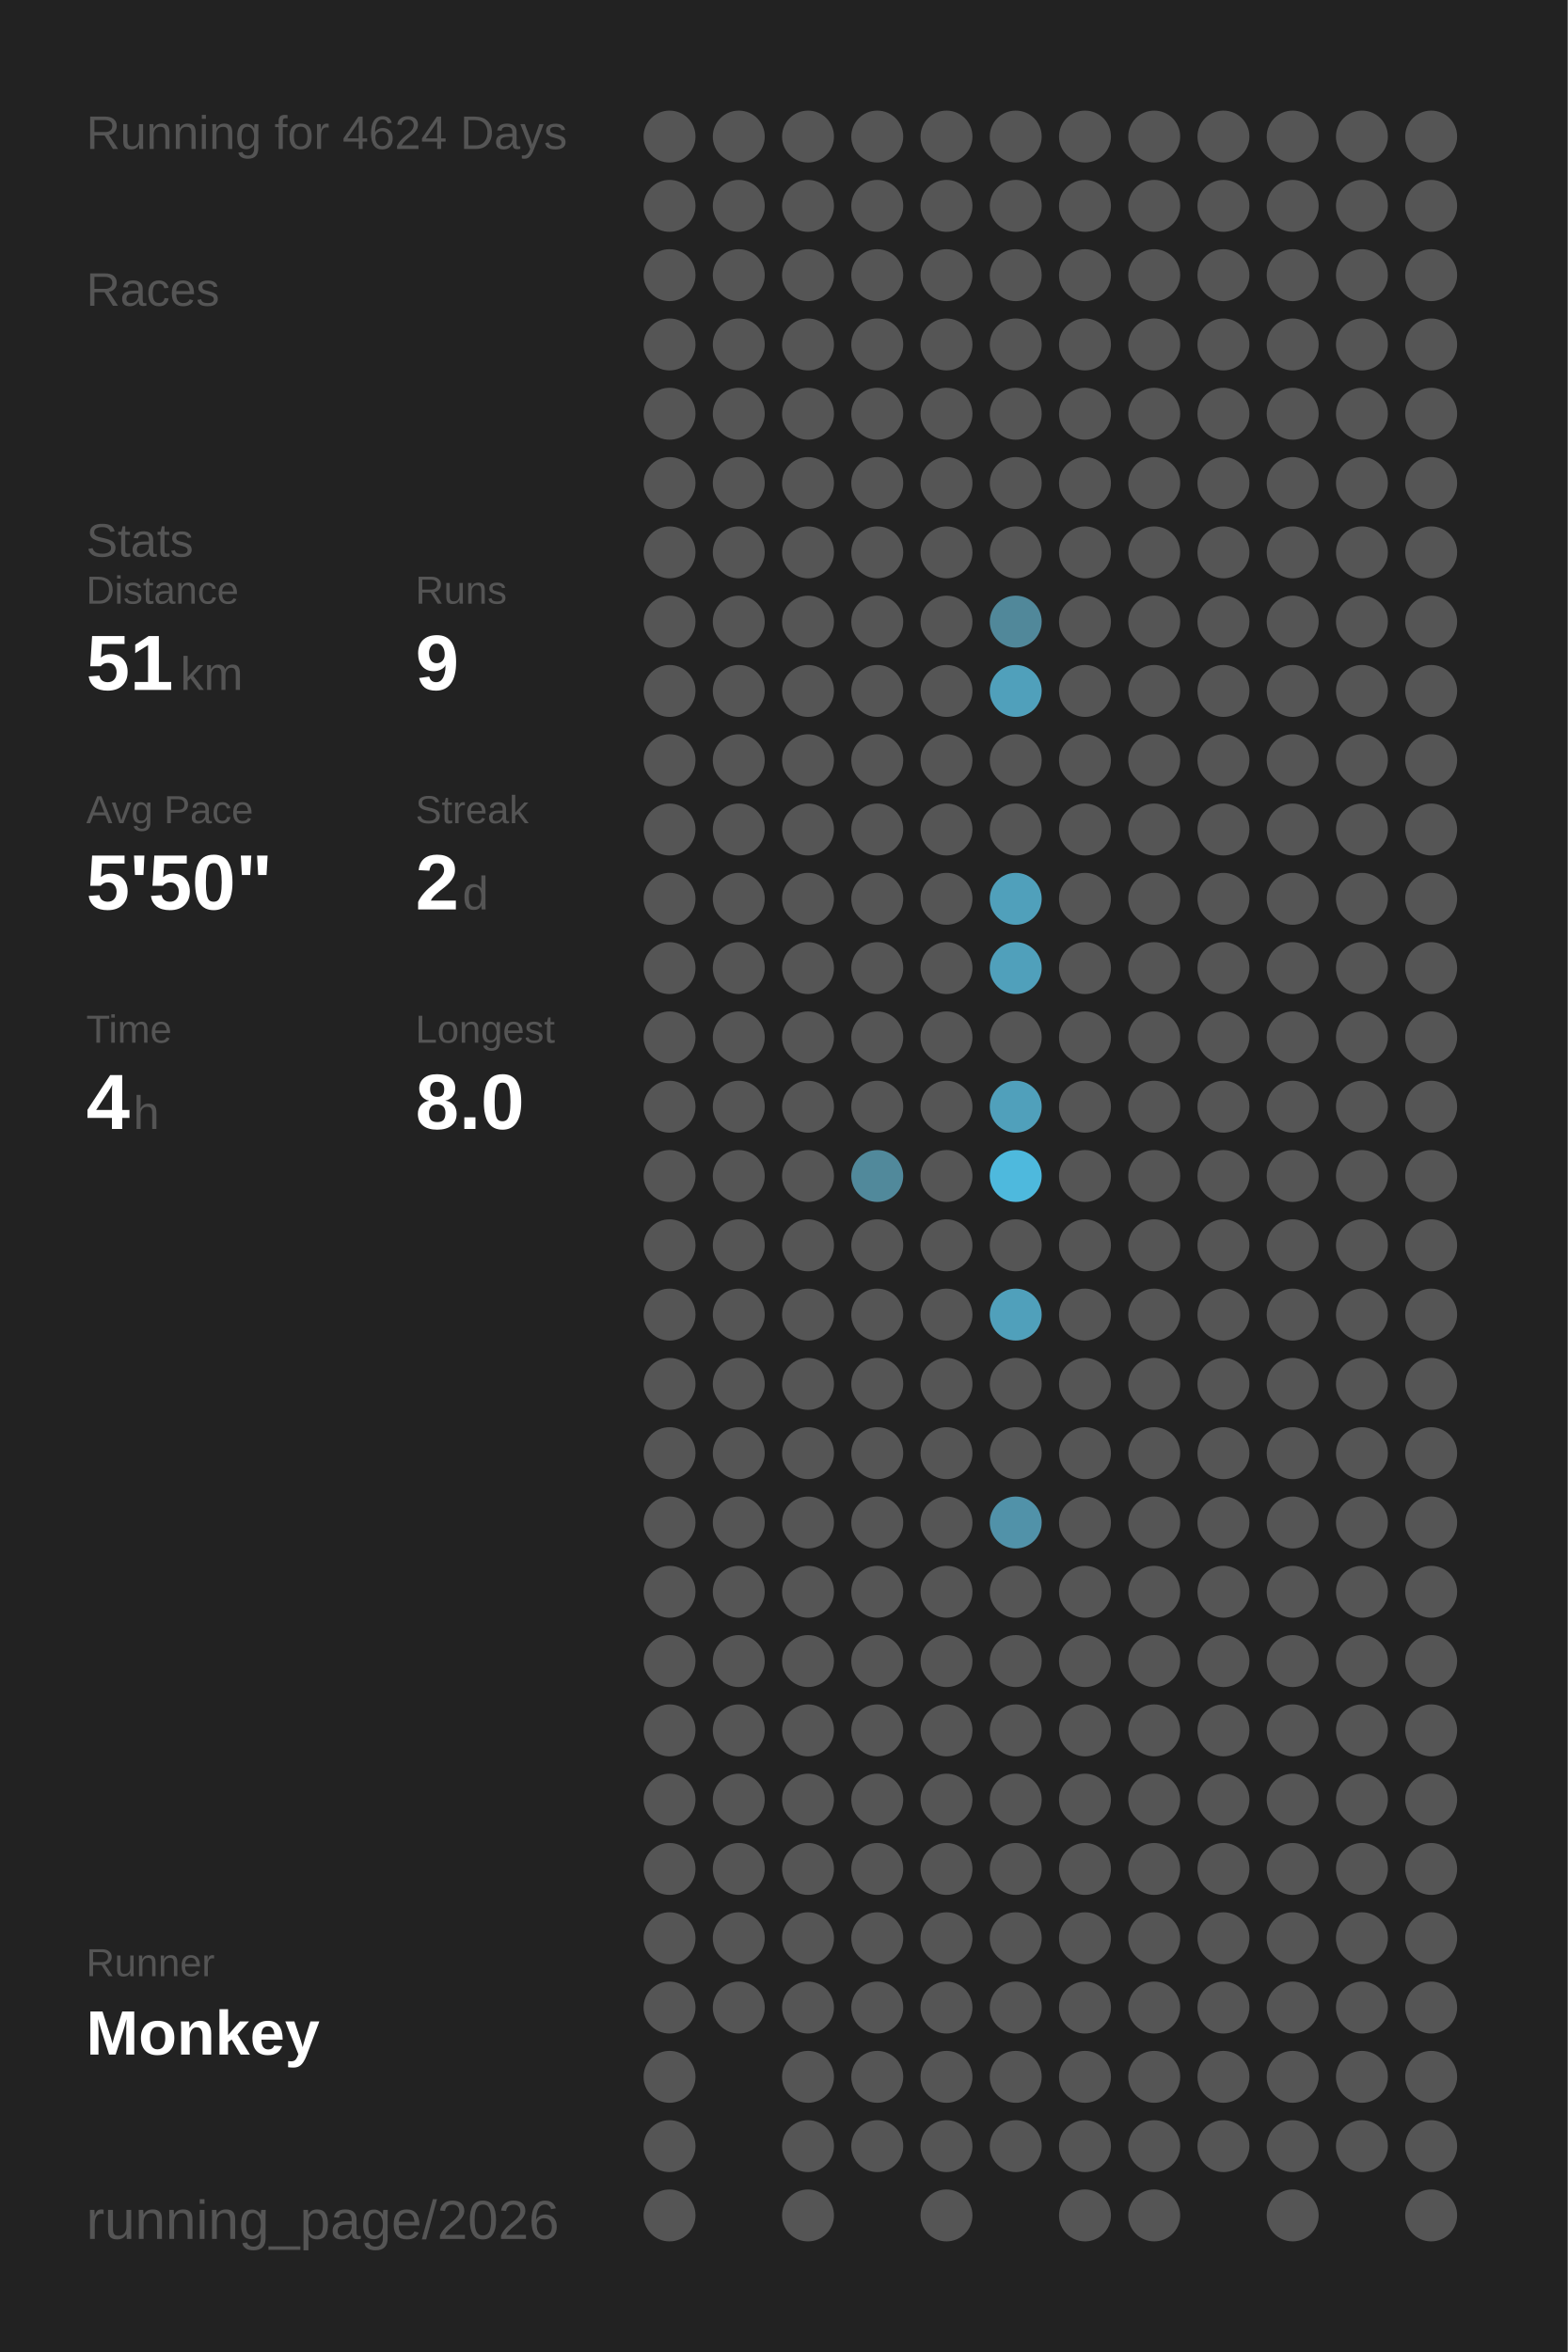
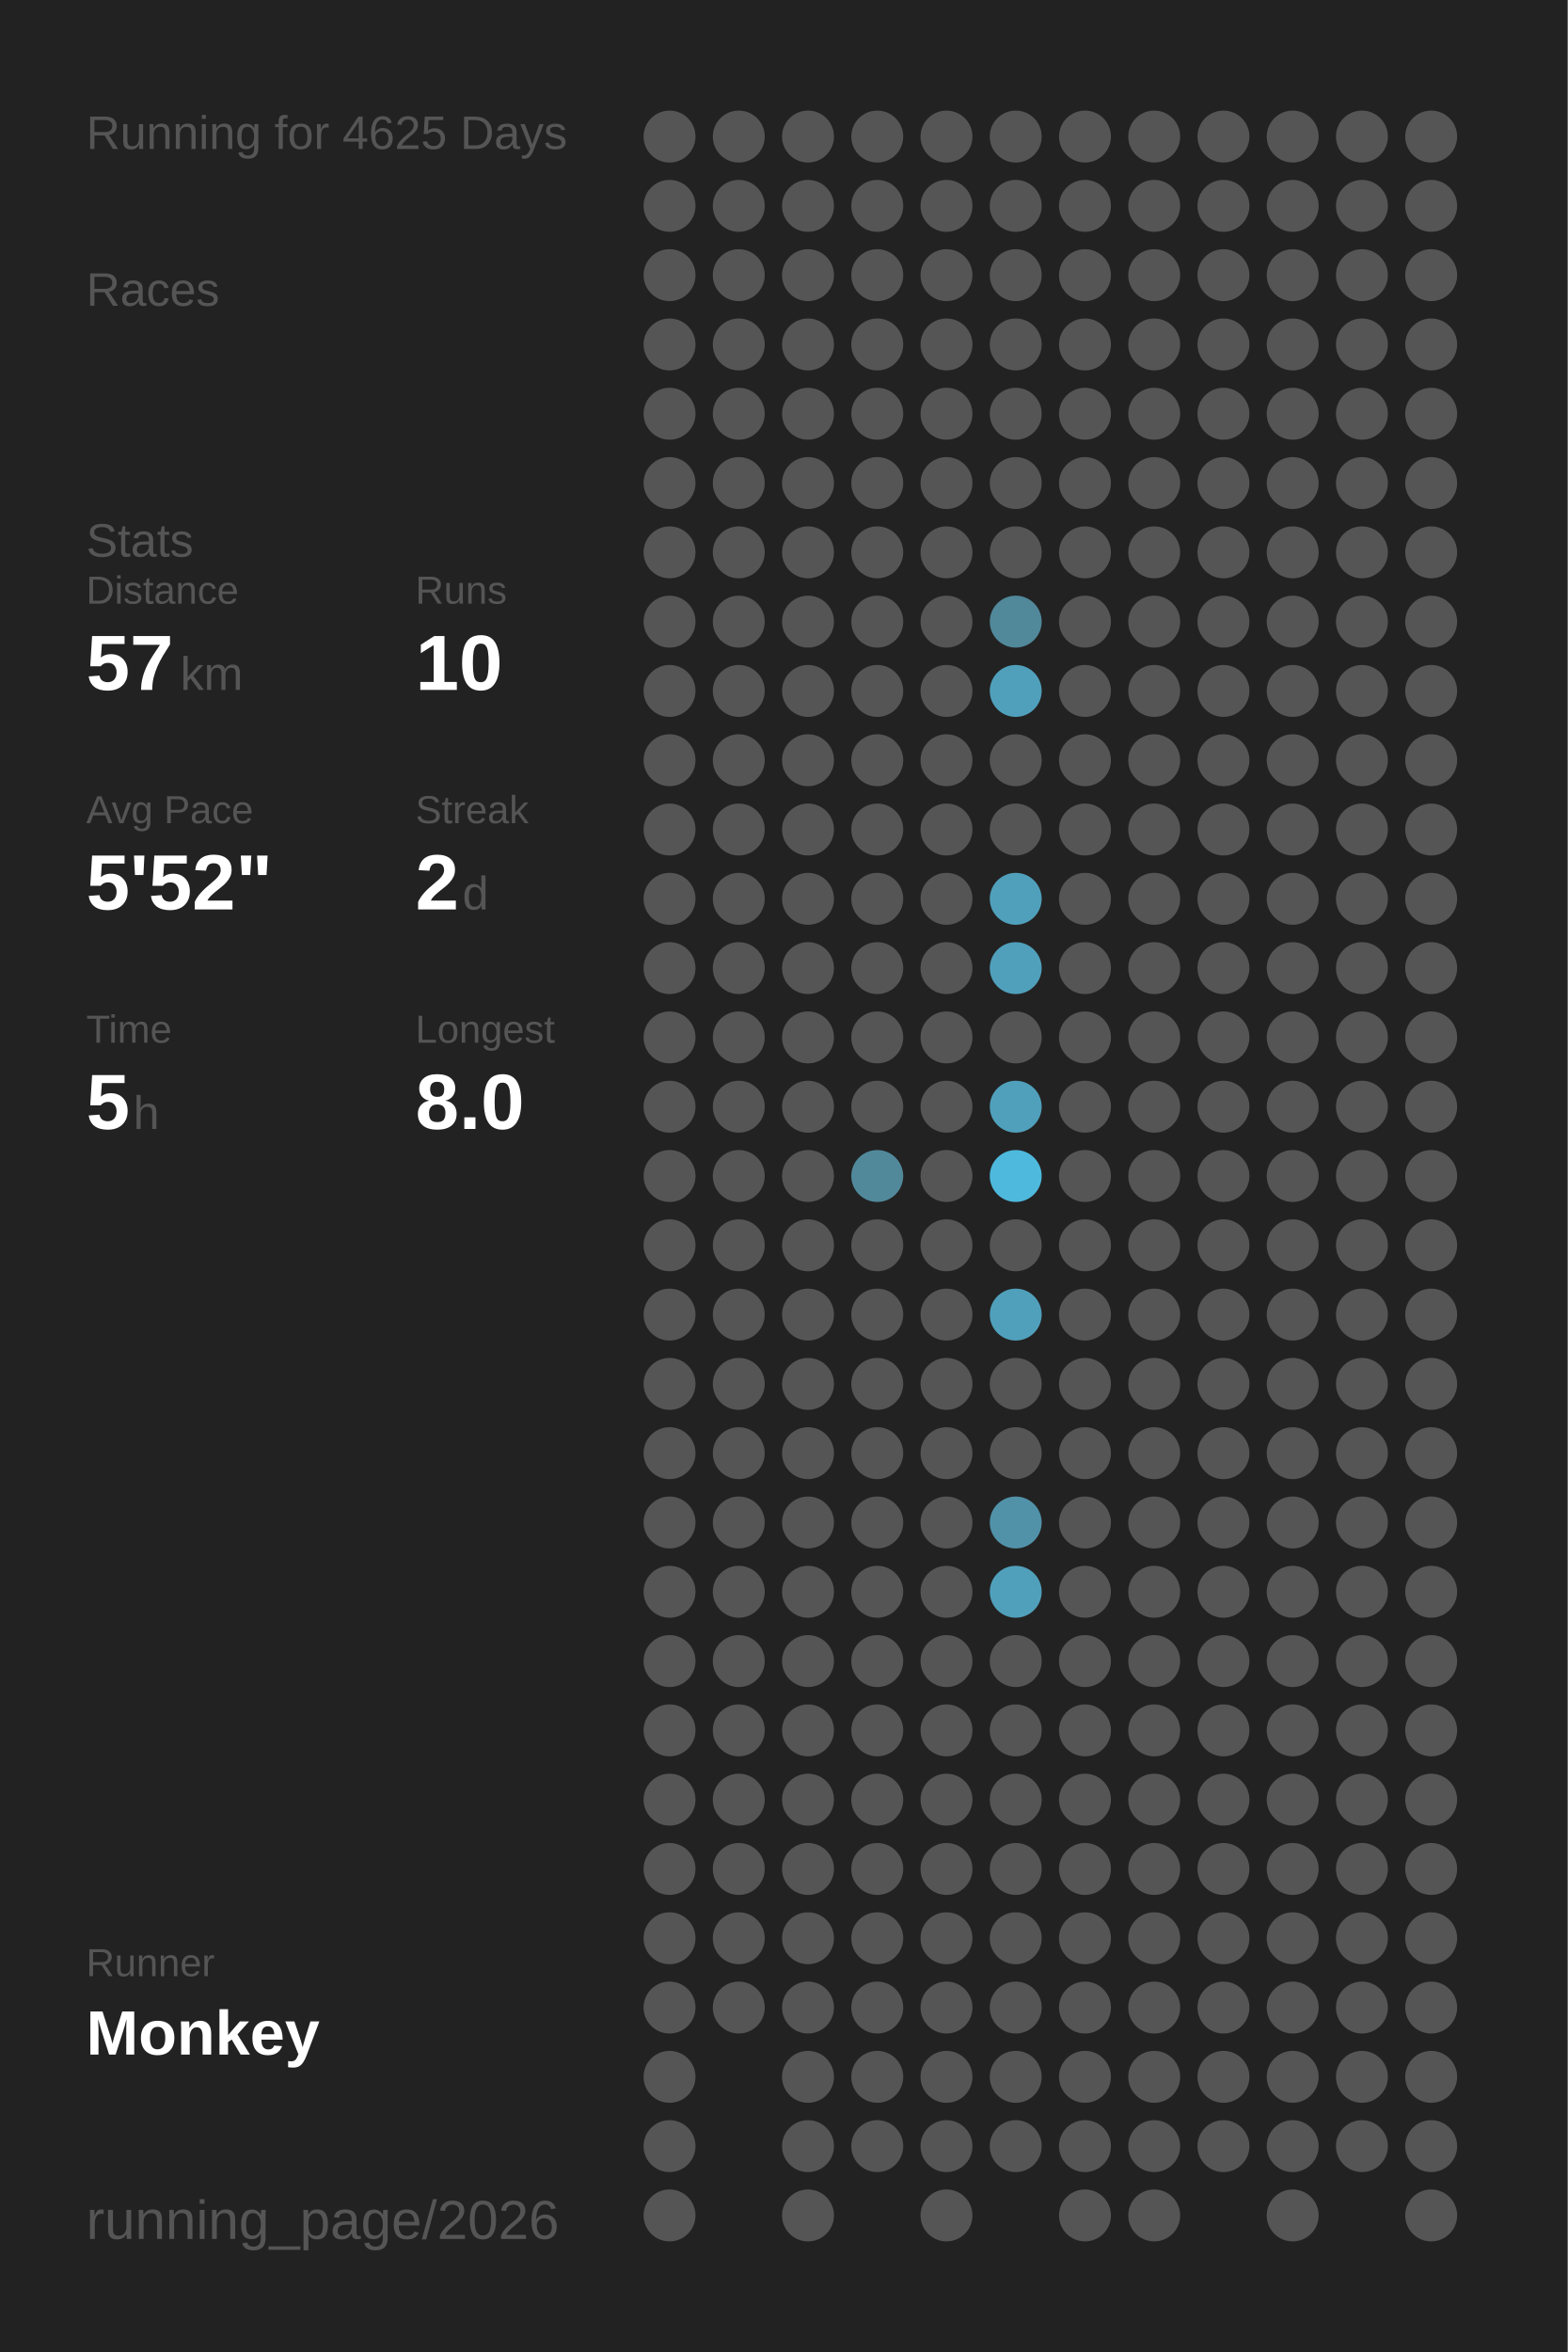
<svg xmlns="http://www.w3.org/2000/svg" baseProfile="full" height="300mm" version="1.1" viewBox="0,0,200,300" width="200mm">
  <defs />
  <rect fill="#222222" height="300" width="200" x="0" y="0" />
-   <text fill="#555555" style="font-size:6px; font-family:Arial;" x="11" y="19">Running for 4624 Days</text>
+   <text fill="#555555" style="font-size:6px; font-family:Arial;" x="11" y="19">Running for 4625 Days</text>
  <text fill="#555555" style="font-size:6px; font-family:Arial;" x="11" y="39">Races</text>
  <text fill="#555555" style="font-size:6px; font-family:Arial;" x="11" y="71">Stats</text>
  <text fill="#555555" style="font-size:5px; font-family:Arial;" x="11" y="77">Distance</text>
-   <text fill="#FFFFFF" style="font-size:10px; font-family:Arial; font-weight:bold;" x="11" y="88">51</text>
+   <text fill="#FFFFFF" style="font-size:10px; font-family:Arial; font-weight:bold;" x="11" y="88">57</text>
  <text fill="#555555" style="font-size:6px; font-family:Arial;" x="23" y="88">km</text>
  <text fill="#555555" style="font-size:5px; font-family:Arial;" x="53" y="77">Runs</text>
-   <text fill="#FFFFFF" style="font-size:10px; font-family:Arial; font-weight:bold;" x="53" y="88">9</text>
+   <text fill="#FFFFFF" style="font-size:10px; font-family:Arial; font-weight:bold;" x="53" y="88">10</text>
  <text fill="#555555" style="font-size:5px; font-family:Arial;" x="11" y="105">Avg Pace</text>
-   <text fill="#FFFFFF" style="font-size:10px; font-family:Arial; font-weight:bold;" x="11" y="116">5'50"</text>
+   <text fill="#FFFFFF" style="font-size:10px; font-family:Arial; font-weight:bold;" x="11" y="116">5'52"</text>
  <text fill="#555555" style="font-size:5px; font-family:Arial;" x="53" y="105">Streak</text>
  <text fill="#FFFFFF" style="font-size:10px; font-family:Arial; font-weight:bold;" x="53" y="116">2</text>
  <text fill="#555555" style="font-size:6px; font-family:Arial;" x="59" y="116">d</text>
  <text fill="#555555" style="font-size:5px; font-family:Arial;" x="11" y="133">Time</text>
-   <text fill="#FFFFFF" style="font-size:10px; font-family:Arial; font-weight:bold;" x="11" y="144">4</text>
+   <text fill="#FFFFFF" style="font-size:10px; font-family:Arial; font-weight:bold;" x="11" y="144">5</text>
  <text fill="#555555" style="font-size:6px; font-family:Arial;" x="17" y="144">h</text>
  <text fill="#555555" style="font-size:5px; font-family:Arial;" x="53" y="133">Longest</text>
  <text fill="#FFFFFF" style="font-size:10px; font-family:Arial; font-weight:bold;" x="53" y="144">8.0</text>
  <text fill="#555555" style="font-size:5px; font-family:Arial;" x="11" y="252.065">Runner</text>
  <text fill="#FFFFFF" style="font-size:8px; font-family:Arial; font-weight:bold;" x="11" y="262.065">Monkey</text>
  <text fill="#555555" style="font-size:7px; font-family:Arial;" x="11" y="285.581">running_page/2026</text>
  <circle cx="85.417" cy="17.419" fill="#555555" r="3.312" />
  <circle cx="85.417" cy="26.258" fill="#555555" r="3.312" />
  <circle cx="85.417" cy="35.097" fill="#555555" r="3.312" />
  <circle cx="85.417" cy="43.935" fill="#555555" r="3.312" />
  <circle cx="85.417" cy="52.774" fill="#555555" r="3.312" />
  <circle cx="85.417" cy="61.613" fill="#555555" r="3.312" />
  <circle cx="85.417" cy="70.452" fill="#555555" r="3.312" />
  <circle cx="85.417" cy="79.29" fill="#555555" r="3.312" />
  <circle cx="85.417" cy="88.129" fill="#555555" r="3.312" />
  <circle cx="85.417" cy="96.968" fill="#555555" r="3.312" />
  <circle cx="85.417" cy="105.806" fill="#555555" r="3.312" />
  <circle cx="85.417" cy="114.645" fill="#555555" r="3.312" />
  <circle cx="85.417" cy="123.484" fill="#555555" r="3.312" />
  <circle cx="85.417" cy="132.323" fill="#555555" r="3.312" />
  <circle cx="85.417" cy="141.161" fill="#555555" r="3.312" />
  <circle cx="85.417" cy="150" fill="#555555" r="3.312" />
  <circle cx="85.417" cy="158.839" fill="#555555" r="3.312" />
  <circle cx="85.417" cy="167.677" fill="#555555" r="3.312" />
  <circle cx="85.417" cy="176.516" fill="#555555" r="3.312" />
  <circle cx="85.417" cy="185.355" fill="#555555" r="3.312" />
  <circle cx="85.417" cy="194.194" fill="#555555" r="3.312" />
  <circle cx="85.417" cy="203.032" fill="#555555" r="3.312" />
  <circle cx="85.417" cy="211.871" fill="#555555" r="3.312" />
  <circle cx="85.417" cy="220.71" fill="#555555" r="3.312" />
  <circle cx="85.417" cy="229.548" fill="#555555" r="3.312" />
  <circle cx="85.417" cy="238.387" fill="#555555" r="3.312" />
  <circle cx="85.417" cy="247.226" fill="#555555" r="3.312" />
  <circle cx="85.417" cy="256.065" fill="#555555" r="3.312" />
  <circle cx="85.417" cy="264.903" fill="#555555" r="3.312" />
  <circle cx="85.417" cy="273.742" fill="#555555" r="3.312" />
  <circle cx="85.417" cy="282.581" fill="#555555" r="3.312" />
  <circle cx="94.25" cy="17.419" fill="#555555" r="3.312" />
  <circle cx="94.25" cy="26.258" fill="#555555" r="3.312" />
  <circle cx="94.25" cy="35.097" fill="#555555" r="3.312" />
  <circle cx="94.25" cy="43.935" fill="#555555" r="3.312" />
  <circle cx="94.25" cy="52.774" fill="#555555" r="3.312" />
  <circle cx="94.25" cy="61.613" fill="#555555" r="3.312" />
  <circle cx="94.25" cy="70.452" fill="#555555" r="3.312" />
  <circle cx="94.25" cy="79.29" fill="#555555" r="3.312" />
  <circle cx="94.25" cy="88.129" fill="#555555" r="3.312" />
  <circle cx="94.25" cy="96.968" fill="#555555" r="3.312" />
  <circle cx="94.25" cy="105.806" fill="#555555" r="3.312" />
  <circle cx="94.25" cy="114.645" fill="#555555" r="3.312" />
  <circle cx="94.25" cy="123.484" fill="#555555" r="3.312" />
  <circle cx="94.25" cy="132.323" fill="#555555" r="3.312" />
  <circle cx="94.25" cy="141.161" fill="#555555" r="3.312" />
  <circle cx="94.25" cy="150" fill="#555555" r="3.312" />
  <circle cx="94.25" cy="158.839" fill="#555555" r="3.312" />
  <circle cx="94.25" cy="167.677" fill="#555555" r="3.312" />
  <circle cx="94.25" cy="176.516" fill="#555555" r="3.312" />
  <circle cx="94.25" cy="185.355" fill="#555555" r="3.312" />
  <circle cx="94.25" cy="194.194" fill="#555555" r="3.312" />
  <circle cx="94.25" cy="203.032" fill="#555555" r="3.312" />
  <circle cx="94.25" cy="211.871" fill="#555555" r="3.312" />
  <circle cx="94.25" cy="220.71" fill="#555555" r="3.312" />
  <circle cx="94.25" cy="229.548" fill="#555555" r="3.312" />
  <circle cx="94.25" cy="238.387" fill="#555555" r="3.312" />
  <circle cx="94.25" cy="247.226" fill="#555555" r="3.312" />
  <circle cx="94.25" cy="256.065" fill="#555555" r="3.312" />
  <circle cx="103.083" cy="17.419" fill="#555555" r="3.312" />
  <circle cx="103.083" cy="26.258" fill="#555555" r="3.312" />
  <circle cx="103.083" cy="35.097" fill="#555555" r="3.312" />
  <circle cx="103.083" cy="43.935" fill="#555555" r="3.312" />
  <circle cx="103.083" cy="52.774" fill="#555555" r="3.312" />
  <circle cx="103.083" cy="61.613" fill="#555555" r="3.312" />
  <circle cx="103.083" cy="70.452" fill="#555555" r="3.312" />
  <circle cx="103.083" cy="79.29" fill="#555555" r="3.312" />
  <circle cx="103.083" cy="88.129" fill="#555555" r="3.312" />
  <circle cx="103.083" cy="96.968" fill="#555555" r="3.312" />
  <circle cx="103.083" cy="105.806" fill="#555555" r="3.312" />
  <circle cx="103.083" cy="114.645" fill="#555555" r="3.312" />
  <circle cx="103.083" cy="123.484" fill="#555555" r="3.312" />
  <circle cx="103.083" cy="132.323" fill="#555555" r="3.312" />
  <circle cx="103.083" cy="141.161" fill="#555555" r="3.312" />
  <circle cx="103.083" cy="150" fill="#555555" r="3.312" />
  <circle cx="103.083" cy="158.839" fill="#555555" r="3.312" />
  <circle cx="103.083" cy="167.677" fill="#555555" r="3.312" />
  <circle cx="103.083" cy="176.516" fill="#555555" r="3.312" />
  <circle cx="103.083" cy="185.355" fill="#555555" r="3.312" />
  <circle cx="103.083" cy="194.194" fill="#555555" r="3.312" />
  <circle cx="103.083" cy="203.032" fill="#555555" r="3.312" />
  <circle cx="103.083" cy="211.871" fill="#555555" r="3.312" />
  <circle cx="103.083" cy="220.71" fill="#555555" r="3.312" />
  <circle cx="103.083" cy="229.548" fill="#555555" r="3.312" />
  <circle cx="103.083" cy="238.387" fill="#555555" r="3.312" />
  <circle cx="103.083" cy="247.226" fill="#555555" r="3.312" />
  <circle cx="103.083" cy="256.065" fill="#555555" r="3.312" />
  <circle cx="103.083" cy="264.903" fill="#555555" r="3.312" />
  <circle cx="103.083" cy="273.742" fill="#555555" r="3.312" />
  <circle cx="103.083" cy="282.581" fill="#555555" r="3.312" />
  <circle cx="111.917" cy="17.419" fill="#555555" r="3.312" />
  <circle cx="111.917" cy="26.258" fill="#555555" r="3.312" />
  <circle cx="111.917" cy="35.097" fill="#555555" r="3.312" />
  <circle cx="111.917" cy="43.935" fill="#555555" r="3.312" />
  <circle cx="111.917" cy="52.774" fill="#555555" r="3.312" />
  <circle cx="111.917" cy="61.613" fill="#555555" r="3.312" />
  <circle cx="111.917" cy="70.452" fill="#555555" r="3.312" />
  <circle cx="111.917" cy="79.29" fill="#555555" r="3.312" />
  <circle cx="111.917" cy="88.129" fill="#555555" r="3.312" />
  <circle cx="111.917" cy="96.968" fill="#555555" r="3.312" />
  <circle cx="111.917" cy="105.806" fill="#555555" r="3.312" />
  <circle cx="111.917" cy="114.645" fill="#555555" r="3.312" />
  <circle cx="111.917" cy="123.484" fill="#555555" r="3.312" />
  <circle cx="111.917" cy="132.323" fill="#555555" r="3.312" />
  <circle cx="111.917" cy="141.161" fill="#555555" r="3.312" />
  <circle cx="111.917" cy="150" fill="#51899b" r="3.312" />
  <circle cx="111.917" cy="158.839" fill="#555555" r="3.312" />
  <circle cx="111.917" cy="167.677" fill="#555555" r="3.312" />
  <circle cx="111.917" cy="176.516" fill="#555555" r="3.312" />
  <circle cx="111.917" cy="185.355" fill="#555555" r="3.312" />
  <circle cx="111.917" cy="194.194" fill="#555555" r="3.312" />
  <circle cx="111.917" cy="203.032" fill="#555555" r="3.312" />
  <circle cx="111.917" cy="211.871" fill="#555555" r="3.312" />
  <circle cx="111.917" cy="220.71" fill="#555555" r="3.312" />
  <circle cx="111.917" cy="229.548" fill="#555555" r="3.312" />
  <circle cx="111.917" cy="238.387" fill="#555555" r="3.312" />
  <circle cx="111.917" cy="247.226" fill="#555555" r="3.312" />
  <circle cx="111.917" cy="256.065" fill="#555555" r="3.312" />
  <circle cx="111.917" cy="264.903" fill="#555555" r="3.312" />
  <circle cx="111.917" cy="273.742" fill="#555555" r="3.312" />
  <circle cx="120.75" cy="17.419" fill="#555555" r="3.312" />
  <circle cx="120.75" cy="26.258" fill="#555555" r="3.312" />
  <circle cx="120.75" cy="35.097" fill="#555555" r="3.312" />
  <circle cx="120.75" cy="43.935" fill="#555555" r="3.312" />
  <circle cx="120.75" cy="52.774" fill="#555555" r="3.312" />
  <circle cx="120.75" cy="61.613" fill="#555555" r="3.312" />
  <circle cx="120.75" cy="70.452" fill="#555555" r="3.312" />
  <circle cx="120.75" cy="79.29" fill="#555555" r="3.312" />
  <circle cx="120.75" cy="88.129" fill="#555555" r="3.312" />
  <circle cx="120.75" cy="96.968" fill="#555555" r="3.312" />
  <circle cx="120.75" cy="105.806" fill="#555555" r="3.312" />
  <circle cx="120.75" cy="114.645" fill="#555555" r="3.312" />
  <circle cx="120.75" cy="123.484" fill="#555555" r="3.312" />
  <circle cx="120.75" cy="132.323" fill="#555555" r="3.312" />
  <circle cx="120.75" cy="141.161" fill="#555555" r="3.312" />
  <circle cx="120.75" cy="150" fill="#555555" r="3.312" />
  <circle cx="120.75" cy="158.839" fill="#555555" r="3.312" />
  <circle cx="120.75" cy="167.677" fill="#555555" r="3.312" />
  <circle cx="120.75" cy="176.516" fill="#555555" r="3.312" />
  <circle cx="120.75" cy="185.355" fill="#555555" r="3.312" />
  <circle cx="120.75" cy="194.194" fill="#555555" r="3.312" />
  <circle cx="120.75" cy="203.032" fill="#555555" r="3.312" />
  <circle cx="120.75" cy="211.871" fill="#555555" r="3.312" />
  <circle cx="120.75" cy="220.71" fill="#555555" r="3.312" />
  <circle cx="120.75" cy="229.548" fill="#555555" r="3.312" />
  <circle cx="120.75" cy="238.387" fill="#555555" r="3.312" />
  <circle cx="120.75" cy="247.226" fill="#555555" r="3.312" />
  <circle cx="120.75" cy="256.065" fill="#555555" r="3.312" />
  <circle cx="120.75" cy="264.903" fill="#555555" r="3.312" />
  <circle cx="120.75" cy="273.742" fill="#555555" r="3.312" />
  <circle cx="120.75" cy="282.581" fill="#555555" r="3.312" />
  <circle cx="129.583" cy="17.419" fill="#555555" r="3.312" />
  <circle cx="129.583" cy="26.258" fill="#555555" r="3.312" />
  <circle cx="129.583" cy="35.097" fill="#555555" r="3.312" />
  <circle cx="129.583" cy="43.935" fill="#555555" r="3.312" />
  <circle cx="129.583" cy="52.774" fill="#555555" r="3.312" />
  <circle cx="129.583" cy="61.613" fill="#555555" r="3.312" />
  <circle cx="129.583" cy="70.452" fill="#555555" r="3.312" />
  <circle cx="129.583" cy="79.29" fill="#51889a" r="3.312" />
  <circle cx="129.583" cy="88.129" fill="#50a0bb" r="3.312" />
  <circle cx="129.583" cy="96.968" fill="#555555" r="3.312" />
  <circle cx="129.583" cy="105.806" fill="#555555" r="3.312" />
  <circle cx="129.583" cy="114.645" fill="#50a0bb" r="3.312" />
  <circle cx="129.583" cy="123.484" fill="#50a0bb" r="3.312" />
  <circle cx="129.583" cy="132.323" fill="#555555" r="3.312" />
  <circle cx="129.583" cy="141.161" fill="#50a0bb" r="3.312" />
  <circle cx="129.583" cy="150" fill="#4eb9dd" r="3.312" />
  <circle cx="129.583" cy="158.839" fill="#555555" r="3.312" />
  <circle cx="129.583" cy="167.677" fill="#50a0bb" r="3.312" />
  <circle cx="129.583" cy="176.516" fill="#555555" r="3.312" />
  <circle cx="129.583" cy="185.355" fill="#555555" r="3.312" />
  <circle cx="129.583" cy="194.194" fill="#5192a9" r="3.312" />
-   <circle cx="129.583" cy="203.032" fill="#555555" r="3.312" />
+   <circle cx="129.583" cy="203.032" fill="#50a0bb" r="3.312" />
  <circle cx="129.583" cy="211.871" fill="#555555" r="3.312" />
  <circle cx="129.583" cy="220.71" fill="#555555" r="3.312" />
  <circle cx="129.583" cy="229.548" fill="#555555" r="3.312" />
  <circle cx="129.583" cy="238.387" fill="#555555" r="3.312" />
  <circle cx="129.583" cy="247.226" fill="#555555" r="3.312" />
  <circle cx="129.583" cy="256.065" fill="#555555" r="3.312" />
  <circle cx="129.583" cy="264.903" fill="#555555" r="3.312" />
  <circle cx="129.583" cy="273.742" fill="#555555" r="3.312" />
  <circle cx="138.417" cy="17.419" fill="#555555" r="3.312" />
  <circle cx="138.417" cy="26.258" fill="#555555" r="3.312" />
  <circle cx="138.417" cy="35.097" fill="#555555" r="3.312" />
  <circle cx="138.417" cy="43.935" fill="#555555" r="3.312" />
  <circle cx="138.417" cy="52.774" fill="#555555" r="3.312" />
  <circle cx="138.417" cy="61.613" fill="#555555" r="3.312" />
  <circle cx="138.417" cy="70.452" fill="#555555" r="3.312" />
  <circle cx="138.417" cy="79.29" fill="#555555" r="3.312" />
  <circle cx="138.417" cy="88.129" fill="#555555" r="3.312" />
  <circle cx="138.417" cy="96.968" fill="#555555" r="3.312" />
  <circle cx="138.417" cy="105.806" fill="#555555" r="3.312" />
  <circle cx="138.417" cy="114.645" fill="#555555" r="3.312" />
  <circle cx="138.417" cy="123.484" fill="#555555" r="3.312" />
  <circle cx="138.417" cy="132.323" fill="#555555" r="3.312" />
  <circle cx="138.417" cy="141.161" fill="#555555" r="3.312" />
  <circle cx="138.417" cy="150" fill="#555555" r="3.312" />
  <circle cx="138.417" cy="158.839" fill="#555555" r="3.312" />
  <circle cx="138.417" cy="167.677" fill="#555555" r="3.312" />
  <circle cx="138.417" cy="176.516" fill="#555555" r="3.312" />
  <circle cx="138.417" cy="185.355" fill="#555555" r="3.312" />
  <circle cx="138.417" cy="194.194" fill="#555555" r="3.312" />
  <circle cx="138.417" cy="203.032" fill="#555555" r="3.312" />
  <circle cx="138.417" cy="211.871" fill="#555555" r="3.312" />
  <circle cx="138.417" cy="220.71" fill="#555555" r="3.312" />
  <circle cx="138.417" cy="229.548" fill="#555555" r="3.312" />
  <circle cx="138.417" cy="238.387" fill="#555555" r="3.312" />
  <circle cx="138.417" cy="247.226" fill="#555555" r="3.312" />
  <circle cx="138.417" cy="256.065" fill="#555555" r="3.312" />
  <circle cx="138.417" cy="264.903" fill="#555555" r="3.312" />
  <circle cx="138.417" cy="273.742" fill="#555555" r="3.312" />
  <circle cx="138.417" cy="282.581" fill="#555555" r="3.312" />
  <circle cx="147.25" cy="17.419" fill="#555555" r="3.312" />
  <circle cx="147.25" cy="26.258" fill="#555555" r="3.312" />
  <circle cx="147.25" cy="35.097" fill="#555555" r="3.312" />
  <circle cx="147.25" cy="43.935" fill="#555555" r="3.312" />
  <circle cx="147.25" cy="52.774" fill="#555555" r="3.312" />
  <circle cx="147.25" cy="61.613" fill="#555555" r="3.312" />
  <circle cx="147.25" cy="70.452" fill="#555555" r="3.312" />
  <circle cx="147.25" cy="79.29" fill="#555555" r="3.312" />
  <circle cx="147.25" cy="88.129" fill="#555555" r="3.312" />
  <circle cx="147.25" cy="96.968" fill="#555555" r="3.312" />
  <circle cx="147.25" cy="105.806" fill="#555555" r="3.312" />
  <circle cx="147.25" cy="114.645" fill="#555555" r="3.312" />
  <circle cx="147.25" cy="123.484" fill="#555555" r="3.312" />
  <circle cx="147.25" cy="132.323" fill="#555555" r="3.312" />
  <circle cx="147.25" cy="141.161" fill="#555555" r="3.312" />
  <circle cx="147.25" cy="150" fill="#555555" r="3.312" />
  <circle cx="147.25" cy="158.839" fill="#555555" r="3.312" />
  <circle cx="147.25" cy="167.677" fill="#555555" r="3.312" />
  <circle cx="147.25" cy="176.516" fill="#555555" r="3.312" />
  <circle cx="147.25" cy="185.355" fill="#555555" r="3.312" />
  <circle cx="147.25" cy="194.194" fill="#555555" r="3.312" />
  <circle cx="147.25" cy="203.032" fill="#555555" r="3.312" />
  <circle cx="147.25" cy="211.871" fill="#555555" r="3.312" />
  <circle cx="147.25" cy="220.71" fill="#555555" r="3.312" />
  <circle cx="147.25" cy="229.548" fill="#555555" r="3.312" />
  <circle cx="147.25" cy="238.387" fill="#555555" r="3.312" />
  <circle cx="147.25" cy="247.226" fill="#555555" r="3.312" />
  <circle cx="147.25" cy="256.065" fill="#555555" r="3.312" />
  <circle cx="147.25" cy="264.903" fill="#555555" r="3.312" />
  <circle cx="147.25" cy="273.742" fill="#555555" r="3.312" />
  <circle cx="147.25" cy="282.581" fill="#555555" r="3.312" />
  <circle cx="156.083" cy="17.419" fill="#555555" r="3.312" />
  <circle cx="156.083" cy="26.258" fill="#555555" r="3.312" />
  <circle cx="156.083" cy="35.097" fill="#555555" r="3.312" />
  <circle cx="156.083" cy="43.935" fill="#555555" r="3.312" />
  <circle cx="156.083" cy="52.774" fill="#555555" r="3.312" />
  <circle cx="156.083" cy="61.613" fill="#555555" r="3.312" />
  <circle cx="156.083" cy="70.452" fill="#555555" r="3.312" />
  <circle cx="156.083" cy="79.29" fill="#555555" r="3.312" />
  <circle cx="156.083" cy="88.129" fill="#555555" r="3.312" />
  <circle cx="156.083" cy="96.968" fill="#555555" r="3.312" />
  <circle cx="156.083" cy="105.806" fill="#555555" r="3.312" />
  <circle cx="156.083" cy="114.645" fill="#555555" r="3.312" />
  <circle cx="156.083" cy="123.484" fill="#555555" r="3.312" />
  <circle cx="156.083" cy="132.323" fill="#555555" r="3.312" />
  <circle cx="156.083" cy="141.161" fill="#555555" r="3.312" />
  <circle cx="156.083" cy="150" fill="#555555" r="3.312" />
  <circle cx="156.083" cy="158.839" fill="#555555" r="3.312" />
  <circle cx="156.083" cy="167.677" fill="#555555" r="3.312" />
  <circle cx="156.083" cy="176.516" fill="#555555" r="3.312" />
  <circle cx="156.083" cy="185.355" fill="#555555" r="3.312" />
  <circle cx="156.083" cy="194.194" fill="#555555" r="3.312" />
  <circle cx="156.083" cy="203.032" fill="#555555" r="3.312" />
  <circle cx="156.083" cy="211.871" fill="#555555" r="3.312" />
  <circle cx="156.083" cy="220.71" fill="#555555" r="3.312" />
  <circle cx="156.083" cy="229.548" fill="#555555" r="3.312" />
  <circle cx="156.083" cy="238.387" fill="#555555" r="3.312" />
  <circle cx="156.083" cy="247.226" fill="#555555" r="3.312" />
  <circle cx="156.083" cy="256.065" fill="#555555" r="3.312" />
  <circle cx="156.083" cy="264.903" fill="#555555" r="3.312" />
  <circle cx="156.083" cy="273.742" fill="#555555" r="3.312" />
  <circle cx="164.917" cy="17.419" fill="#555555" r="3.312" />
  <circle cx="164.917" cy="26.258" fill="#555555" r="3.312" />
  <circle cx="164.917" cy="35.097" fill="#555555" r="3.312" />
  <circle cx="164.917" cy="43.935" fill="#555555" r="3.312" />
  <circle cx="164.917" cy="52.774" fill="#555555" r="3.312" />
  <circle cx="164.917" cy="61.613" fill="#555555" r="3.312" />
  <circle cx="164.917" cy="70.452" fill="#555555" r="3.312" />
  <circle cx="164.917" cy="79.29" fill="#555555" r="3.312" />
  <circle cx="164.917" cy="88.129" fill="#555555" r="3.312" />
  <circle cx="164.917" cy="96.968" fill="#555555" r="3.312" />
  <circle cx="164.917" cy="105.806" fill="#555555" r="3.312" />
  <circle cx="164.917" cy="114.645" fill="#555555" r="3.312" />
  <circle cx="164.917" cy="123.484" fill="#555555" r="3.312" />
  <circle cx="164.917" cy="132.323" fill="#555555" r="3.312" />
  <circle cx="164.917" cy="141.161" fill="#555555" r="3.312" />
  <circle cx="164.917" cy="150" fill="#555555" r="3.312" />
  <circle cx="164.917" cy="158.839" fill="#555555" r="3.312" />
  <circle cx="164.917" cy="167.677" fill="#555555" r="3.312" />
  <circle cx="164.917" cy="176.516" fill="#555555" r="3.312" />
  <circle cx="164.917" cy="185.355" fill="#555555" r="3.312" />
  <circle cx="164.917" cy="194.194" fill="#555555" r="3.312" />
  <circle cx="164.917" cy="203.032" fill="#555555" r="3.312" />
  <circle cx="164.917" cy="211.871" fill="#555555" r="3.312" />
  <circle cx="164.917" cy="220.71" fill="#555555" r="3.312" />
  <circle cx="164.917" cy="229.548" fill="#555555" r="3.312" />
  <circle cx="164.917" cy="238.387" fill="#555555" r="3.312" />
  <circle cx="164.917" cy="247.226" fill="#555555" r="3.312" />
  <circle cx="164.917" cy="256.065" fill="#555555" r="3.312" />
  <circle cx="164.917" cy="264.903" fill="#555555" r="3.312" />
  <circle cx="164.917" cy="273.742" fill="#555555" r="3.312" />
  <circle cx="164.917" cy="282.581" fill="#555555" r="3.312" />
  <circle cx="173.75" cy="17.419" fill="#555555" r="3.312" />
  <circle cx="173.75" cy="26.258" fill="#555555" r="3.312" />
  <circle cx="173.75" cy="35.097" fill="#555555" r="3.312" />
  <circle cx="173.75" cy="43.935" fill="#555555" r="3.312" />
  <circle cx="173.75" cy="52.774" fill="#555555" r="3.312" />
  <circle cx="173.75" cy="61.613" fill="#555555" r="3.312" />
  <circle cx="173.75" cy="70.452" fill="#555555" r="3.312" />
  <circle cx="173.75" cy="79.29" fill="#555555" r="3.312" />
  <circle cx="173.75" cy="88.129" fill="#555555" r="3.312" />
  <circle cx="173.75" cy="96.968" fill="#555555" r="3.312" />
  <circle cx="173.75" cy="105.806" fill="#555555" r="3.312" />
  <circle cx="173.75" cy="114.645" fill="#555555" r="3.312" />
  <circle cx="173.75" cy="123.484" fill="#555555" r="3.312" />
  <circle cx="173.75" cy="132.323" fill="#555555" r="3.312" />
  <circle cx="173.75" cy="141.161" fill="#555555" r="3.312" />
  <circle cx="173.75" cy="150" fill="#555555" r="3.312" />
  <circle cx="173.75" cy="158.839" fill="#555555" r="3.312" />
  <circle cx="173.75" cy="167.677" fill="#555555" r="3.312" />
  <circle cx="173.75" cy="176.516" fill="#555555" r="3.312" />
  <circle cx="173.75" cy="185.355" fill="#555555" r="3.312" />
  <circle cx="173.75" cy="194.194" fill="#555555" r="3.312" />
  <circle cx="173.75" cy="203.032" fill="#555555" r="3.312" />
  <circle cx="173.75" cy="211.871" fill="#555555" r="3.312" />
  <circle cx="173.75" cy="220.71" fill="#555555" r="3.312" />
  <circle cx="173.75" cy="229.548" fill="#555555" r="3.312" />
  <circle cx="173.75" cy="238.387" fill="#555555" r="3.312" />
  <circle cx="173.75" cy="247.226" fill="#555555" r="3.312" />
  <circle cx="173.75" cy="256.065" fill="#555555" r="3.312" />
  <circle cx="173.75" cy="264.903" fill="#555555" r="3.312" />
  <circle cx="173.75" cy="273.742" fill="#555555" r="3.312" />
  <circle cx="182.583" cy="17.419" fill="#555555" r="3.312" />
  <circle cx="182.583" cy="26.258" fill="#555555" r="3.312" />
  <circle cx="182.583" cy="35.097" fill="#555555" r="3.312" />
  <circle cx="182.583" cy="43.935" fill="#555555" r="3.312" />
  <circle cx="182.583" cy="52.774" fill="#555555" r="3.312" />
  <circle cx="182.583" cy="61.613" fill="#555555" r="3.312" />
  <circle cx="182.583" cy="70.452" fill="#555555" r="3.312" />
  <circle cx="182.583" cy="79.29" fill="#555555" r="3.312" />
  <circle cx="182.583" cy="88.129" fill="#555555" r="3.312" />
  <circle cx="182.583" cy="96.968" fill="#555555" r="3.312" />
  <circle cx="182.583" cy="105.806" fill="#555555" r="3.312" />
  <circle cx="182.583" cy="114.645" fill="#555555" r="3.312" />
  <circle cx="182.583" cy="123.484" fill="#555555" r="3.312" />
  <circle cx="182.583" cy="132.323" fill="#555555" r="3.312" />
  <circle cx="182.583" cy="141.161" fill="#555555" r="3.312" />
  <circle cx="182.583" cy="150" fill="#555555" r="3.312" />
  <circle cx="182.583" cy="158.839" fill="#555555" r="3.312" />
  <circle cx="182.583" cy="167.677" fill="#555555" r="3.312" />
  <circle cx="182.583" cy="176.516" fill="#555555" r="3.312" />
  <circle cx="182.583" cy="185.355" fill="#555555" r="3.312" />
  <circle cx="182.583" cy="194.194" fill="#555555" r="3.312" />
  <circle cx="182.583" cy="203.032" fill="#555555" r="3.312" />
  <circle cx="182.583" cy="211.871" fill="#555555" r="3.312" />
  <circle cx="182.583" cy="220.71" fill="#555555" r="3.312" />
  <circle cx="182.583" cy="229.548" fill="#555555" r="3.312" />
  <circle cx="182.583" cy="238.387" fill="#555555" r="3.312" />
  <circle cx="182.583" cy="247.226" fill="#555555" r="3.312" />
  <circle cx="182.583" cy="256.065" fill="#555555" r="3.312" />
  <circle cx="182.583" cy="264.903" fill="#555555" r="3.312" />
  <circle cx="182.583" cy="273.742" fill="#555555" r="3.312" />
  <circle cx="182.583" cy="282.581" fill="#555555" r="3.312" />
</svg>
